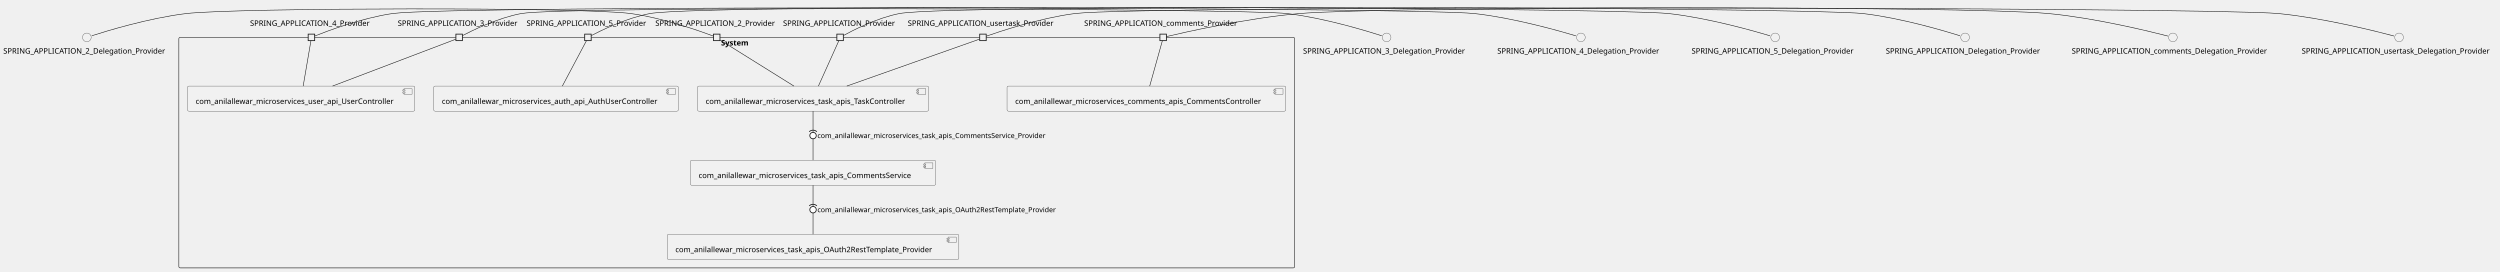
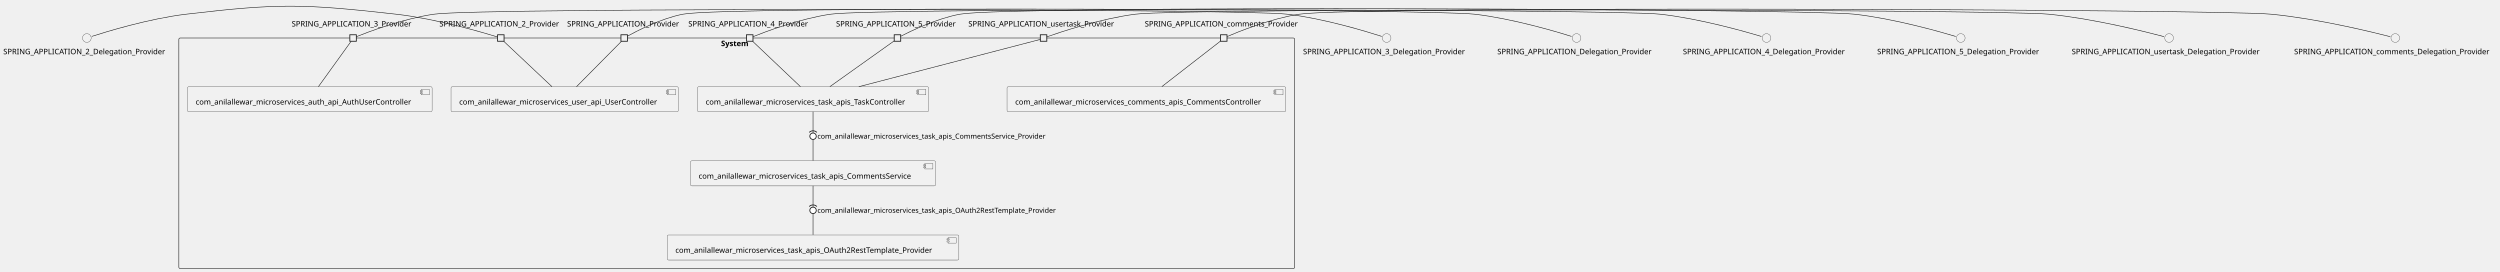
- <svg xmlns="http://www.w3.org/2000/svg" xmlns:xlink="http://www.w3.org/1999/xlink" contentStyleType="text/css" height="501px" preserveAspectRatio="none" style="width:4620px;height:501px;background:#FFFFFF;" version="1.1" viewBox="0 0 4620 501" width="4620px" zoomAndPan="magnify">
+ <svg xmlns="http://www.w3.org/2000/svg" xmlns:xlink="http://www.w3.org/1999/xlink" contentStyleType="text/css" height="502px" preserveAspectRatio="none" style="width:4620px;height:502px;background:#FFFFFF;" version="1.1" viewBox="0 0 4620 502" width="4620px" zoomAndPan="magnify">
  <defs />
  <g>
    <g id="cluster_System">
-       <rect fill="none" height="426" rx="2.5" ry="2.5" style="stroke:#181818;stroke-width:1.0;" width="2062" x="330.5" y="69.08" />
-       <text fill="#000000" font-family="sans-serif" font-size="14" font-weight="bold" lengthAdjust="spacing" textLength="58" x="1332.5" y="84.075">System</text>
+       <rect fill="none" height="426" rx="2.5" ry="2.5" style="stroke:#181818;stroke-width:1.0;" width="2062" x="330.5" y="70.24" />
+       <text fill="#000000" font-family="sans-serif" font-size="14" font-weight="bold" lengthAdjust="spacing" textLength="58" x="1332.5" y="85.235">System</text>
    </g>
    <g id="elem_com_anilallewar_microservices_auth_api_AuthUserController">
-       <a href="anilallewar-microservices-basics-spring-boot.repository#_k7vbSkcHEe-j0-7QzF_wYQ" target="_top" title="anilallewar-microservices-basics-spring-boot.repository#_k7vbSkcHEe-j0-7QzF_wYQ" xlink:actuate="onRequest" xlink:href="anilallewar-microservices-basics-spring-boot.repository#_k7vbSkcHEe-j0-7QzF_wYQ" xlink:show="new" xlink:title="anilallewar-microservices-basics-spring-boot.repository#_k7vbSkcHEe-j0-7QzF_wYQ" xlink:type="simple">
-         <rect fill="#F1F1F1" height="46.297" rx="2.5" ry="2.5" style="stroke:#181818;stroke-width:0.5;" width="452" x="801.5" y="159.08" />
-         <rect fill="#F1F1F1" height="10" style="stroke:#181818;stroke-width:0.5;" width="15" x="1233.5" y="164.08" />
-         <rect fill="#F1F1F1" height="2" style="stroke:#181818;stroke-width:0.5;" width="4" x="1231.5" y="166.08" />
-         <rect fill="#F1F1F1" height="2" style="stroke:#181818;stroke-width:0.5;" width="4" x="1231.5" y="170.08" />
-         <text fill="#000000" font-family="sans-serif" font-size="14" lengthAdjust="spacing" textLength="412" x="816.5" y="192.075">com_anilallewar_microservices_auth_api_AuthUserController</text>
+       <a href="anilallewar-microservices-basics-spring-boot.repository#_2BC9CkfQEe-qQeRFry1jWA" target="_top" title="anilallewar-microservices-basics-spring-boot.repository#_2BC9CkfQEe-qQeRFry1jWA" xlink:actuate="onRequest" xlink:href="anilallewar-microservices-basics-spring-boot.repository#_2BC9CkfQEe-qQeRFry1jWA" xlink:show="new" xlink:title="anilallewar-microservices-basics-spring-boot.repository#_2BC9CkfQEe-qQeRFry1jWA" xlink:type="simple">
+         <rect fill="#F1F1F1" height="46.297" rx="2.5" ry="2.5" style="stroke:#181818;stroke-width:0.5;" width="452" x="346.5" y="160.24" />
+         <rect fill="#F1F1F1" height="10" style="stroke:#181818;stroke-width:0.5;" width="15" x="778.5" y="165.24" />
+         <rect fill="#F1F1F1" height="2" style="stroke:#181818;stroke-width:0.5;" width="4" x="776.5" y="167.24" />
+         <rect fill="#F1F1F1" height="2" style="stroke:#181818;stroke-width:0.5;" width="4" x="776.5" y="171.24" />
+         <text fill="#000000" font-family="sans-serif" font-size="14" lengthAdjust="spacing" textLength="412" x="361.5" y="193.235">com_anilallewar_microservices_auth_api_AuthUserController</text>
      </a>
    </g>
    <g id="elem_com_anilallewar_microservices_comments_apis_CommentsController">
-       <a href="anilallewar-microservices-basics-spring-boot.repository#_k7vbSkcHEe-j0-7QzF_wYQ" target="_top" title="anilallewar-microservices-basics-spring-boot.repository#_k7vbSkcHEe-j0-7QzF_wYQ" xlink:actuate="onRequest" xlink:href="anilallewar-microservices-basics-spring-boot.repository#_k7vbSkcHEe-j0-7QzF_wYQ" xlink:show="new" xlink:title="anilallewar-microservices-basics-spring-boot.repository#_k7vbSkcHEe-j0-7QzF_wYQ" xlink:type="simple">
-         <rect fill="#F1F1F1" height="46.297" rx="2.5" ry="2.5" style="stroke:#181818;stroke-width:0.5;" width="515" x="1861" y="159.08" />
-         <rect fill="#F1F1F1" height="10" style="stroke:#181818;stroke-width:0.5;" width="15" x="2356" y="164.08" />
-         <rect fill="#F1F1F1" height="2" style="stroke:#181818;stroke-width:0.5;" width="4" x="2354" y="166.08" />
-         <rect fill="#F1F1F1" height="2" style="stroke:#181818;stroke-width:0.5;" width="4" x="2354" y="170.08" />
-         <text fill="#000000" font-family="sans-serif" font-size="14" lengthAdjust="spacing" textLength="475" x="1876" y="192.075">com_anilallewar_microservices_comments_apis_CommentsController</text>
+       <a href="anilallewar-microservices-basics-spring-boot.repository#_2BC9CkfQEe-qQeRFry1jWA" target="_top" title="anilallewar-microservices-basics-spring-boot.repository#_2BC9CkfQEe-qQeRFry1jWA" xlink:actuate="onRequest" xlink:href="anilallewar-microservices-basics-spring-boot.repository#_2BC9CkfQEe-qQeRFry1jWA" xlink:show="new" xlink:title="anilallewar-microservices-basics-spring-boot.repository#_2BC9CkfQEe-qQeRFry1jWA" xlink:type="simple">
+         <rect fill="#F1F1F1" height="46.297" rx="2.5" ry="2.5" style="stroke:#181818;stroke-width:0.5;" width="515" x="1861" y="160.24" />
+         <rect fill="#F1F1F1" height="10" style="stroke:#181818;stroke-width:0.5;" width="15" x="2356" y="165.24" />
+         <rect fill="#F1F1F1" height="2" style="stroke:#181818;stroke-width:0.5;" width="4" x="2354" y="167.24" />
+         <rect fill="#F1F1F1" height="2" style="stroke:#181818;stroke-width:0.5;" width="4" x="2354" y="171.24" />
+         <text fill="#000000" font-family="sans-serif" font-size="14" lengthAdjust="spacing" textLength="475" x="1876" y="193.235">com_anilallewar_microservices_comments_apis_CommentsController</text>
      </a>
    </g>
    <g id="elem_com_anilallewar_microservices_task_apis_CommentsService">
-       <a href="anilallewar-microservices-basics-spring-boot.repository#_k7vbSkcHEe-j0-7QzF_wYQ" target="_top" title="anilallewar-microservices-basics-spring-boot.repository#_k7vbSkcHEe-j0-7QzF_wYQ" xlink:actuate="onRequest" xlink:href="anilallewar-microservices-basics-spring-boot.repository#_k7vbSkcHEe-j0-7QzF_wYQ" xlink:show="new" xlink:title="anilallewar-microservices-basics-spring-boot.repository#_k7vbSkcHEe-j0-7QzF_wYQ" xlink:type="simple">
-         <rect fill="#F1F1F1" height="46.297" rx="2.5" ry="2.5" style="stroke:#181818;stroke-width:0.5;" width="453" x="1276" y="296.08" />
-         <rect fill="#F1F1F1" height="10" style="stroke:#181818;stroke-width:0.5;" width="15" x="1709" y="301.08" />
-         <rect fill="#F1F1F1" height="2" style="stroke:#181818;stroke-width:0.5;" width="4" x="1707" y="303.08" />
-         <rect fill="#F1F1F1" height="2" style="stroke:#181818;stroke-width:0.5;" width="4" x="1707" y="307.08" />
-         <text fill="#000000" font-family="sans-serif" font-size="14" lengthAdjust="spacing" textLength="413" x="1291" y="329.075">com_anilallewar_microservices_task_apis_CommentsService</text>
+       <a href="anilallewar-microservices-basics-spring-boot.repository#_2BC9CkfQEe-qQeRFry1jWA" target="_top" title="anilallewar-microservices-basics-spring-boot.repository#_2BC9CkfQEe-qQeRFry1jWA" xlink:actuate="onRequest" xlink:href="anilallewar-microservices-basics-spring-boot.repository#_2BC9CkfQEe-qQeRFry1jWA" xlink:show="new" xlink:title="anilallewar-microservices-basics-spring-boot.repository#_2BC9CkfQEe-qQeRFry1jWA" xlink:type="simple">
+         <rect fill="#F1F1F1" height="46.297" rx="2.5" ry="2.5" style="stroke:#181818;stroke-width:0.5;" width="453" x="1276" y="297.24" />
+         <rect fill="#F1F1F1" height="10" style="stroke:#181818;stroke-width:0.5;" width="15" x="1709" y="302.24" />
+         <rect fill="#F1F1F1" height="2" style="stroke:#181818;stroke-width:0.5;" width="4" x="1707" y="304.24" />
+         <rect fill="#F1F1F1" height="2" style="stroke:#181818;stroke-width:0.5;" width="4" x="1707" y="308.24" />
+         <text fill="#000000" font-family="sans-serif" font-size="14" lengthAdjust="spacing" textLength="413" x="1291" y="330.235">com_anilallewar_microservices_task_apis_CommentsService</text>
      </a>
    </g>
    <g id="elem_com_anilallewar_microservices_task_apis_OAuth2RestTemplate_Provider">
-       <a href="anilallewar-microservices-basics-spring-boot.repository#_k7vbSkcHEe-j0-7QzF_wYQ" target="_top" title="anilallewar-microservices-basics-spring-boot.repository#_k7vbSkcHEe-j0-7QzF_wYQ" xlink:actuate="onRequest" xlink:href="anilallewar-microservices-basics-spring-boot.repository#_k7vbSkcHEe-j0-7QzF_wYQ" xlink:show="new" xlink:title="anilallewar-microservices-basics-spring-boot.repository#_k7vbSkcHEe-j0-7QzF_wYQ" xlink:type="simple">
-         <rect fill="#F1F1F1" height="46.297" rx="2.5" ry="2.5" style="stroke:#181818;stroke-width:0.5;" width="539" x="1233" y="433.08" />
-         <rect fill="#F1F1F1" height="10" style="stroke:#181818;stroke-width:0.5;" width="15" x="1752" y="438.08" />
-         <rect fill="#F1F1F1" height="2" style="stroke:#181818;stroke-width:0.5;" width="4" x="1750" y="440.08" />
-         <rect fill="#F1F1F1" height="2" style="stroke:#181818;stroke-width:0.5;" width="4" x="1750" y="444.08" />
-         <text fill="#000000" font-family="sans-serif" font-size="14" lengthAdjust="spacing" textLength="499" x="1248" y="466.075">com_anilallewar_microservices_task_apis_OAuth2RestTemplate_Provider</text>
+       <a href="anilallewar-microservices-basics-spring-boot.repository#_2BC9CkfQEe-qQeRFry1jWA" target="_top" title="anilallewar-microservices-basics-spring-boot.repository#_2BC9CkfQEe-qQeRFry1jWA" xlink:actuate="onRequest" xlink:href="anilallewar-microservices-basics-spring-boot.repository#_2BC9CkfQEe-qQeRFry1jWA" xlink:show="new" xlink:title="anilallewar-microservices-basics-spring-boot.repository#_2BC9CkfQEe-qQeRFry1jWA" xlink:type="simple">
+         <rect fill="#F1F1F1" height="46.297" rx="2.5" ry="2.5" style="stroke:#181818;stroke-width:0.5;" width="539" x="1233" y="434.24" />
+         <rect fill="#F1F1F1" height="10" style="stroke:#181818;stroke-width:0.5;" width="15" x="1752" y="439.24" />
+         <rect fill="#F1F1F1" height="2" style="stroke:#181818;stroke-width:0.5;" width="4" x="1750" y="441.24" />
+         <rect fill="#F1F1F1" height="2" style="stroke:#181818;stroke-width:0.5;" width="4" x="1750" y="445.24" />
+         <text fill="#000000" font-family="sans-serif" font-size="14" lengthAdjust="spacing" textLength="499" x="1248" y="467.235">com_anilallewar_microservices_task_apis_OAuth2RestTemplate_Provider</text>
      </a>
    </g>
    <g id="elem_com_anilallewar_microservices_task_apis_TaskController">
-       <a href="anilallewar-microservices-basics-spring-boot.repository#_k7vbSkcHEe-j0-7QzF_wYQ" target="_top" title="anilallewar-microservices-basics-spring-boot.repository#_k7vbSkcHEe-j0-7QzF_wYQ" xlink:actuate="onRequest" xlink:href="anilallewar-microservices-basics-spring-boot.repository#_k7vbSkcHEe-j0-7QzF_wYQ" xlink:show="new" xlink:title="anilallewar-microservices-basics-spring-boot.repository#_k7vbSkcHEe-j0-7QzF_wYQ" xlink:type="simple">
-         <rect fill="#F1F1F1" height="46.297" rx="2.5" ry="2.5" style="stroke:#181818;stroke-width:0.5;" width="427" x="1289" y="159.08" />
-         <rect fill="#F1F1F1" height="10" style="stroke:#181818;stroke-width:0.5;" width="15" x="1696" y="164.08" />
-         <rect fill="#F1F1F1" height="2" style="stroke:#181818;stroke-width:0.5;" width="4" x="1694" y="166.08" />
-         <rect fill="#F1F1F1" height="2" style="stroke:#181818;stroke-width:0.5;" width="4" x="1694" y="170.08" />
-         <text fill="#000000" font-family="sans-serif" font-size="14" lengthAdjust="spacing" textLength="387" x="1304" y="192.075">com_anilallewar_microservices_task_apis_TaskController</text>
+       <a href="anilallewar-microservices-basics-spring-boot.repository#_2BC9CkfQEe-qQeRFry1jWA" target="_top" title="anilallewar-microservices-basics-spring-boot.repository#_2BC9CkfQEe-qQeRFry1jWA" xlink:actuate="onRequest" xlink:href="anilallewar-microservices-basics-spring-boot.repository#_2BC9CkfQEe-qQeRFry1jWA" xlink:show="new" xlink:title="anilallewar-microservices-basics-spring-boot.repository#_2BC9CkfQEe-qQeRFry1jWA" xlink:type="simple">
+         <rect fill="#F1F1F1" height="46.297" rx="2.5" ry="2.5" style="stroke:#181818;stroke-width:0.5;" width="427" x="1289" y="160.24" />
+         <rect fill="#F1F1F1" height="10" style="stroke:#181818;stroke-width:0.5;" width="15" x="1696" y="165.24" />
+         <rect fill="#F1F1F1" height="2" style="stroke:#181818;stroke-width:0.5;" width="4" x="1694" y="167.24" />
+         <rect fill="#F1F1F1" height="2" style="stroke:#181818;stroke-width:0.5;" width="4" x="1694" y="171.24" />
+         <text fill="#000000" font-family="sans-serif" font-size="14" lengthAdjust="spacing" textLength="387" x="1304" y="193.235">com_anilallewar_microservices_task_apis_TaskController</text>
      </a>
    </g>
    <g id="elem_com_anilallewar_microservices_user_api_UserController">
-       <a href="anilallewar-microservices-basics-spring-boot.repository#_k7vbSkcHEe-j0-7QzF_wYQ" target="_top" title="anilallewar-microservices-basics-spring-boot.repository#_k7vbSkcHEe-j0-7QzF_wYQ" xlink:actuate="onRequest" xlink:href="anilallewar-microservices-basics-spring-boot.repository#_k7vbSkcHEe-j0-7QzF_wYQ" xlink:show="new" xlink:title="anilallewar-microservices-basics-spring-boot.repository#_k7vbSkcHEe-j0-7QzF_wYQ" xlink:type="simple">
-         <rect fill="#F1F1F1" height="46.297" rx="2.5" ry="2.5" style="stroke:#181818;stroke-width:0.5;" width="420" x="346.5" y="159.08" />
-         <rect fill="#F1F1F1" height="10" style="stroke:#181818;stroke-width:0.5;" width="15" x="746.5" y="164.08" />
-         <rect fill="#F1F1F1" height="2" style="stroke:#181818;stroke-width:0.5;" width="4" x="744.5" y="166.08" />
-         <rect fill="#F1F1F1" height="2" style="stroke:#181818;stroke-width:0.5;" width="4" x="744.5" y="170.08" />
-         <text fill="#000000" font-family="sans-serif" font-size="14" lengthAdjust="spacing" textLength="380" x="361.5" y="192.075">com_anilallewar_microservices_user_api_UserController</text>
+       <a href="anilallewar-microservices-basics-spring-boot.repository#_2BC9CkfQEe-qQeRFry1jWA" target="_top" title="anilallewar-microservices-basics-spring-boot.repository#_2BC9CkfQEe-qQeRFry1jWA" xlink:actuate="onRequest" xlink:href="anilallewar-microservices-basics-spring-boot.repository#_2BC9CkfQEe-qQeRFry1jWA" xlink:show="new" xlink:title="anilallewar-microservices-basics-spring-boot.repository#_2BC9CkfQEe-qQeRFry1jWA" xlink:type="simple">
+         <rect fill="#F1F1F1" height="46.297" rx="2.5" ry="2.5" style="stroke:#181818;stroke-width:0.5;" width="420" x="833.5" y="160.24" />
+         <rect fill="#F1F1F1" height="10" style="stroke:#181818;stroke-width:0.5;" width="15" x="1233.5" y="165.24" />
+         <rect fill="#F1F1F1" height="2" style="stroke:#181818;stroke-width:0.5;" width="4" x="1231.5" y="167.24" />
+         <rect fill="#F1F1F1" height="2" style="stroke:#181818;stroke-width:0.5;" width="4" x="1231.5" y="171.24" />
+         <text fill="#000000" font-family="sans-serif" font-size="14" lengthAdjust="spacing" textLength="380" x="848.5" y="193.235">com_anilallewar_microservices_user_api_UserController</text>
      </a>
    </g>
-     <text fill="#000000" font-family="sans-serif" font-size="14" lengthAdjust="spacing" textLength="227" x="1211" y="47.778">SPRING_APPLICATION_2_Provider</text>
-     <rect fill="#F1F1F1" height="12" style="stroke:#181818;stroke-width:1.5;" width="12" x="1318.5" y="63.08" />
-     <text fill="#000000" font-family="sans-serif" font-size="14" lengthAdjust="spacing" textLength="227" x="735" y="47.778">SPRING_APPLICATION_3_Provider</text>
-     <rect fill="#F1F1F1" height="12" style="stroke:#181818;stroke-width:1.5;" width="12" x="842.5" y="63.08" />
-     <text fill="#000000" font-family="sans-serif" font-size="14" lengthAdjust="spacing" textLength="227" x="462" y="47.778">SPRING_APPLICATION_4_Provider</text>
-     <rect fill="#F1F1F1" height="12" style="stroke:#181818;stroke-width:1.5;" width="12" x="569.5" y="63.08" />
-     <text fill="#000000" font-family="sans-serif" font-size="14" lengthAdjust="spacing" textLength="227" x="973" y="47.778">SPRING_APPLICATION_5_Provider</text>
-     <rect fill="#F1F1F1" height="12" style="stroke:#181818;stroke-width:1.5;" width="12" x="1080.5" y="63.08" />
-     <text fill="#000000" font-family="sans-serif" font-size="14" lengthAdjust="spacing" textLength="211" x="1447" y="47.778">SPRING_APPLICATION_Provider</text>
-     <rect fill="#F1F1F1" height="12" style="stroke:#181818;stroke-width:1.5;" width="12" x="1546.5" y="63.08" />
-     <text fill="#000000" font-family="sans-serif" font-size="14" lengthAdjust="spacing" textLength="292" x="2003.5" y="47.778">SPRING_APPLICATION_comments_Provider</text>
-     <rect fill="#F1F1F1" height="12" style="stroke:#181818;stroke-width:1.5;" width="12" x="2143.5" y="63.08" />
-     <text fill="#000000" font-family="sans-serif" font-size="14" lengthAdjust="spacing" textLength="278" x="1677.5" y="47.778">SPRING_APPLICATION_usertask_Provider</text>
-     <rect fill="#F1F1F1" height="12" style="stroke:#181818;stroke-width:1.5;" width="12" x="1810.5" y="63.08" />
+     <text fill="#000000" font-family="sans-serif" font-size="14" lengthAdjust="spacing" textLength="227" x="812" y="48.938">SPRING_APPLICATION_2_Provider</text>
+     <rect fill="#F1F1F1" height="12" style="stroke:#181818;stroke-width:1.5;" width="12" x="919.5" y="64.24" />
+     <text fill="#000000" font-family="sans-serif" font-size="14" lengthAdjust="spacing" textLength="227" x="539" y="48.938">SPRING_APPLICATION_3_Provider</text>
+     <rect fill="#F1F1F1" height="12" style="stroke:#181818;stroke-width:1.5;" width="12" x="646.5" y="64.24" />
+     <text fill="#000000" font-family="sans-serif" font-size="14" lengthAdjust="spacing" textLength="227" x="1272" y="48.938">SPRING_APPLICATION_4_Provider</text>
+     <rect fill="#F1F1F1" height="12" style="stroke:#181818;stroke-width:1.5;" width="12" x="1379.5" y="64.24" />
+     <text fill="#000000" font-family="sans-serif" font-size="14" lengthAdjust="spacing" textLength="227" x="1545" y="48.938">SPRING_APPLICATION_5_Provider</text>
+     <rect fill="#F1F1F1" height="12" style="stroke:#181818;stroke-width:1.5;" width="12" x="1652.5" y="64.24" />
+     <text fill="#000000" font-family="sans-serif" font-size="14" lengthAdjust="spacing" textLength="211" x="1048" y="48.938">SPRING_APPLICATION_Provider</text>
+     <rect fill="#F1F1F1" height="12" style="stroke:#181818;stroke-width:1.5;" width="12" x="1147.5" y="64.24" />
+     <text fill="#000000" font-family="sans-serif" font-size="14" lengthAdjust="spacing" textLength="292" x="2115.5" y="48.938">SPRING_APPLICATION_comments_Provider</text>
+     <rect fill="#F1F1F1" height="12" style="stroke:#181818;stroke-width:1.5;" width="12" x="2255.5" y="64.24" />
+     <text fill="#000000" font-family="sans-serif" font-size="14" lengthAdjust="spacing" textLength="278" x="1789.5" y="48.938">SPRING_APPLICATION_usertask_Provider</text>
+     <rect fill="#F1F1F1" height="12" style="stroke:#181818;stroke-width:1.5;" width="12" x="1922.5" y="64.24" />
    <g id="elem_SPRING_APPLICATION_2_Delegation_Provider">
-       <ellipse cx="160.5" cy="69.08" fill="#F1F1F1" rx="8" ry="8" style="stroke:#181818;stroke-width:0.5;" />
-       <text fill="#000000" font-family="sans-serif" font-size="14" lengthAdjust="spacing" textLength="309" x="6" y="99.075">SPRING_APPLICATION_2_Delegation_Provider</text>
+       <ellipse cx="160.5" cy="70.24" fill="#F1F1F1" rx="8" ry="8" style="stroke:#181818;stroke-width:0.5;" />
+       <text fill="#000000" font-family="sans-serif" font-size="14" lengthAdjust="spacing" textLength="309" x="6" y="100.235">SPRING_APPLICATION_2_Delegation_Provider</text>
    </g>
    <g id="elem_SPRING_APPLICATION_3_Delegation_Provider">
-       <ellipse cx="2562.5" cy="69.08" fill="#F1F1F1" rx="8" ry="8" style="stroke:#181818;stroke-width:0.5;" />
-       <text fill="#000000" font-family="sans-serif" font-size="14" lengthAdjust="spacing" textLength="309" x="2408" y="99.075">SPRING_APPLICATION_3_Delegation_Provider</text>
+       <ellipse cx="2562.5" cy="70.24" fill="#F1F1F1" rx="8" ry="8" style="stroke:#181818;stroke-width:0.5;" />
+       <text fill="#000000" font-family="sans-serif" font-size="14" lengthAdjust="spacing" textLength="309" x="2408" y="100.235">SPRING_APPLICATION_3_Delegation_Provider</text>
    </g>
    <g id="elem_SPRING_APPLICATION_4_Delegation_Provider">
-       <ellipse cx="2921.5" cy="69.08" fill="#F1F1F1" rx="8" ry="8" style="stroke:#181818;stroke-width:0.5;" />
-       <text fill="#000000" font-family="sans-serif" font-size="14" lengthAdjust="spacing" textLength="309" x="2767" y="99.075">SPRING_APPLICATION_4_Delegation_Provider</text>
+       <ellipse cx="3264.5" cy="70.24" fill="#F1F1F1" rx="8" ry="8" style="stroke:#181818;stroke-width:0.5;" />
+       <text fill="#000000" font-family="sans-serif" font-size="14" lengthAdjust="spacing" textLength="309" x="3110" y="100.235">SPRING_APPLICATION_4_Delegation_Provider</text>
    </g>
    <g id="elem_SPRING_APPLICATION_5_Delegation_Provider">
-       <ellipse cx="3280.5" cy="69.08" fill="#F1F1F1" rx="8" ry="8" style="stroke:#181818;stroke-width:0.5;" />
-       <text fill="#000000" font-family="sans-serif" font-size="14" lengthAdjust="spacing" textLength="309" x="3126" y="99.075">SPRING_APPLICATION_5_Delegation_Provider</text>
+       <ellipse cx="3623.5" cy="70.24" fill="#F1F1F1" rx="8" ry="8" style="stroke:#181818;stroke-width:0.5;" />
+       <text fill="#000000" font-family="sans-serif" font-size="14" lengthAdjust="spacing" textLength="309" x="3469" y="100.235">SPRING_APPLICATION_5_Delegation_Provider</text>
    </g>
    <g id="elem_SPRING_APPLICATION_Delegation_Provider">
-       <ellipse cx="3631.5" cy="69.08" fill="#F1F1F1" rx="8" ry="8" style="stroke:#181818;stroke-width:0.5;" />
-       <text fill="#000000" font-family="sans-serif" font-size="14" lengthAdjust="spacing" textLength="293" x="3485" y="99.075">SPRING_APPLICATION_Delegation_Provider</text>
+       <ellipse cx="2913.5" cy="70.24" fill="#F1F1F1" rx="8" ry="8" style="stroke:#181818;stroke-width:0.5;" />
+       <text fill="#000000" font-family="sans-serif" font-size="14" lengthAdjust="spacing" textLength="293" x="2767" y="100.235">SPRING_APPLICATION_Delegation_Provider</text>
    </g>
    <g id="elem_SPRING_APPLICATION_comments_Delegation_Provider">
-       <ellipse cx="4015.5" cy="69.08" fill="#F1F1F1" rx="8" ry="8" style="stroke:#181818;stroke-width:0.5;" />
-       <text fill="#000000" font-family="sans-serif" font-size="14" lengthAdjust="spacing" textLength="374" x="3828.5" y="99.075">SPRING_APPLICATION_comments_Delegation_Provider</text>
+       <ellipse cx="4426.5" cy="70.24" fill="#F1F1F1" rx="8" ry="8" style="stroke:#181818;stroke-width:0.5;" />
+       <text fill="#000000" font-family="sans-serif" font-size="14" lengthAdjust="spacing" textLength="374" x="4239.5" y="100.235">SPRING_APPLICATION_comments_Delegation_Provider</text>
    </g>
    <g id="elem_SPRING_APPLICATION_usertask_Delegation_Provider">
-       <ellipse cx="4433.5" cy="69.08" fill="#F1F1F1" rx="8" ry="8" style="stroke:#181818;stroke-width:0.5;" />
-       <text fill="#000000" font-family="sans-serif" font-size="14" lengthAdjust="spacing" textLength="360" x="4253.5" y="99.075">SPRING_APPLICATION_usertask_Delegation_Provider</text>
+       <ellipse cx="4008.5" cy="70.24" fill="#F1F1F1" rx="8" ry="8" style="stroke:#181818;stroke-width:0.5;" />
+       <text fill="#000000" font-family="sans-serif" font-size="14" lengthAdjust="spacing" textLength="360" x="3828.5" y="100.235">SPRING_APPLICATION_usertask_Delegation_Provider</text>
    </g>
    <g id="link_SPRING_APPLICATION_2_Delegation_Provider_SPRING_APPLICATION_2_Provider">
-       <path d="M169.53,66.11 C195.97,57.59 275.68,33.16 344,25.08 C434.7,14.36 1075.5,12.75 1166,25.08 C1226.84,33.37 1297.28,58.77 1318.29,66.69 " fill="none" id="SPRING_APPLICATION_2_Delegation_Provider-SPRING_APPLICATION_2_Provider" style="stroke:#181818;stroke-width:1.0;" />
+       <path d="M169.53,67.27 C195.97,58.75 275.68,34.32 344,26.24 C515.25,6 560.63,7 732,26.24 C806.98,34.66 895.28,60.87 919.24,68.28 " fill="none" id="SPRING_APPLICATION_2_Delegation_Provider-SPRING_APPLICATION_2_Provider" style="stroke:#181818;stroke-width:1.0;" />
    </g>
-     <g id="link_SPRING_APPLICATION_2_Provider_com_anilallewar_microservices_task_apis_TaskController">
-       <path d="M1330.84,74.03 C1352.33,87.43 1423.54,131.84 1467.2,159.07 " fill="none" id="SPRING_APPLICATION_2_Provider-com_anilallewar_microservices_task_apis_TaskController" style="stroke:#181818;stroke-width:1.0;" />
+     <g id="link_SPRING_APPLICATION_2_Provider_com_anilallewar_microservices_user_api_UserController">
+       <path d="M930.88,76.3 C946.39,90.89 991.89,133.7 1020.09,160.22 " fill="none" id="SPRING_APPLICATION_2_Provider-com_anilallewar_microservices_user_api_UserController" style="stroke:#181818;stroke-width:1.0;" />
    </g>
    <g id="link_SPRING_APPLICATION_3_Delegation_Provider_SPRING_APPLICATION_3_Provider">
-       <path d="M2553.47,66.11 C2527.03,57.59 2447.32,33.16 2379,25.08 C2300.88,15.84 1040.35,10.73 963,25.08 C919.66,33.12 871.55,56.93 854.72,65.74 " fill="none" id="SPRING_APPLICATION_3_Delegation_Provider-SPRING_APPLICATION_3_Provider" style="stroke:#181818;stroke-width:1.0;" />
+       <path d="M2553.47,67.27 C2527.03,58.75 2447.32,34.32 2379,26.24 C2291.99,15.95 888.72,13.74 802,26.24 C744.69,34.5 678.73,59.7 658.62,67.74 " fill="none" id="SPRING_APPLICATION_3_Delegation_Provider-SPRING_APPLICATION_3_Provider" style="stroke:#181818;stroke-width:1.0;" />
    </g>
-     <g id="link_SPRING_APPLICATION_3_Provider_com_anilallewar_microservices_user_api_UserController">
-       <path d="M842.4,72.4 C813.61,83.34 689.6,130.48 614.68,158.96 " fill="none" id="SPRING_APPLICATION_3_Provider-com_anilallewar_microservices_user_api_UserController" style="stroke:#181818;stroke-width:1.0;" />
+     <g id="link_SPRING_APPLICATION_3_Provider_com_anilallewar_microservices_auth_api_AuthUserController">
+       <path d="M648.85,76.3 C638.34,90.89 607.49,133.7 588.37,160.22 " fill="none" id="SPRING_APPLICATION_3_Provider-com_anilallewar_microservices_auth_api_AuthUserController" style="stroke:#181818;stroke-width:1.0;" />
    </g>
    <g id="link_SPRING_APPLICATION_4_Delegation_Provider_SPRING_APPLICATION_4_Provider">
-       <path d="M2912.22,66.23 C2884.27,57.82 2798.32,33.19 2725,25.08 C2614.56,12.87 834.98,9.23 725,25.08 C667.69,33.34 601.73,58.54 581.62,66.58 " fill="none" id="SPRING_APPLICATION_4_Delegation_Provider-SPRING_APPLICATION_4_Provider" style="stroke:#181818;stroke-width:1.0;" />
+       <path d="M3255.22,67.39 C3227.27,58.98 3141.32,34.35 3068,26.24 C2983.35,16.88 1619.3,14.09 1535,26.24 C1477.69,34.5 1411.73,59.7 1391.62,67.74 " fill="none" id="SPRING_APPLICATION_4_Delegation_Provider-SPRING_APPLICATION_4_Provider" style="stroke:#181818;stroke-width:1.0;" />
    </g>
-     <g id="link_SPRING_APPLICATION_4_Provider_com_anilallewar_microservices_user_api_UserController">
-       <path d="M574.63,75.14 C572.14,89.73 564.81,132.54 560.27,159.06 " fill="none" id="SPRING_APPLICATION_4_Provider-com_anilallewar_microservices_user_api_UserController" style="stroke:#181818;stroke-width:1.0;" />
+     <g id="link_SPRING_APPLICATION_4_Provider_com_anilallewar_microservices_task_apis_TaskController">
+       <path d="M1390.83,76.3 C1406.21,90.89 1451.33,133.7 1479.29,160.22 " fill="none" id="SPRING_APPLICATION_4_Provider-com_anilallewar_microservices_task_apis_TaskController" style="stroke:#181818;stroke-width:1.0;" />
    </g>
    <g id="link_SPRING_APPLICATION_5_Delegation_Provider_SPRING_APPLICATION_5_Provider">
-       <path d="M3271.22,66.23 C3243.27,57.82 3157.32,33.19 3084,25.08 C2980.02,13.58 1303.86,6 1201,25.08 C1157.66,33.12 1109.55,56.93 1092.72,65.74 " fill="none" id="SPRING_APPLICATION_5_Delegation_Provider-SPRING_APPLICATION_5_Provider" style="stroke:#181818;stroke-width:1.0;" />
+       <path d="M3614.22,67.39 C3586.27,58.98 3500.32,34.35 3427,26.24 C3335.72,16.15 1864.32,9.62 1774,26.24 C1730.1,34.32 1681.29,58.32 1664.53,67.03 " fill="none" id="SPRING_APPLICATION_5_Delegation_Provider-SPRING_APPLICATION_5_Provider" style="stroke:#181818;stroke-width:1.0;" />
    </g>
-     <g id="link_SPRING_APPLICATION_5_Provider_com_anilallewar_microservices_auth_api_AuthUserController">
-       <path d="M1083.81,75.14 C1076.06,89.73 1053.3,132.54 1039.2,159.06 " fill="none" id="SPRING_APPLICATION_5_Provider-com_anilallewar_microservices_auth_api_AuthUserController" style="stroke:#181818;stroke-width:1.0;" />
+     <g id="link_SPRING_APPLICATION_5_Provider_com_anilallewar_microservices_task_apis_TaskController">
+       <path d="M1652.19,75.73 C1632.53,89.72 1571.4,133.22 1533.61,160.1 " fill="none" id="SPRING_APPLICATION_5_Provider-com_anilallewar_microservices_task_apis_TaskController" style="stroke:#181818;stroke-width:1.0;" />
    </g>
    <g id="link_SPRING_APPLICATION_Delegation_Provider_SPRING_APPLICATION_Provider">
-       <path d="M3622.22,66.11 C3595.04,57.59 3513.11,33.15 3443,25.08 C3344.71,13.76 1759.14,6.29 1662,25.08 C1620.56,33.09 1574.91,56.7 1558.66,65.62 " fill="none" id="SPRING_APPLICATION_Delegation_Provider-SPRING_APPLICATION_Provider" style="stroke:#181818;stroke-width:1.0;" />
+       <path d="M2904.22,67.27 C2877.04,58.75 2795.11,34.31 2725,26.24 C2644.26,16.94 1341.77,10.68 1262,26.24 C1220.9,34.26 1175.69,57.86 1159.6,66.78 " fill="none" id="SPRING_APPLICATION_Delegation_Provider-SPRING_APPLICATION_Provider" style="stroke:#181818;stroke-width:1.0;" />
    </g>
-     <g id="link_SPRING_APPLICATION_Provider_com_anilallewar_microservices_task_apis_TaskController">
-       <path d="M1550.22,75.14 C1543.65,89.73 1524.37,132.54 1512.42,159.06 " fill="none" id="SPRING_APPLICATION_Provider-com_anilallewar_microservices_task_apis_TaskController" style="stroke:#181818;stroke-width:1.0;" />
+     <g id="link_SPRING_APPLICATION_Provider_com_anilallewar_microservices_user_api_UserController">
+       <path d="M1148.49,76.3 C1134.03,90.89 1091.61,133.7 1065.32,160.22 " fill="none" id="SPRING_APPLICATION_Provider-com_anilallewar_microservices_user_api_UserController" style="stroke:#181818;stroke-width:1.0;" />
    </g>
    <g id="link_SPRING_APPLICATION_comments_Delegation_Provider_SPRING_APPLICATION_comments_Provider">
-       <path d="M4006.41,66.69 C3975.69,58.76 3872.83,33.33 3786,25.08 C3632.8,10.53 2554.31,11.77 2401,25.08 C2302.08,33.67 2183.72,60.91 2155.67,67.59 " fill="none" id="SPRING_APPLICATION_comments_Delegation_Provider-SPRING_APPLICATION_comments_Provider" style="stroke:#181818;stroke-width:1.0;" />
+       <path d="M4417.41,67.85 C4386.69,59.92 4283.83,34.49 4197,26.24 C4097.67,16.8 2499.62,11.06 2401,26.24 C2347.79,34.43 2287.04,59.23 2267.73,67.51 " fill="none" id="SPRING_APPLICATION_comments_Delegation_Provider-SPRING_APPLICATION_comments_Provider" style="stroke:#181818;stroke-width:1.0;" />
    </g>
    <g id="link_SPRING_APPLICATION_comments_Provider_com_anilallewar_microservices_comments_apis_CommentsController">
-       <path d="M2148.09,75.14 C2144.01,89.73 2132.06,132.54 2124.65,159.06 " fill="none" id="SPRING_APPLICATION_comments_Provider-com_anilallewar_microservices_comments_apis_CommentsController" style="stroke:#181818;stroke-width:1.0;" />
+       <path d="M2255.36,76.01 C2236.97,90.28 2181.51,133.33 2147.09,160.04 " fill="none" id="SPRING_APPLICATION_comments_Provider-com_anilallewar_microservices_comments_apis_CommentsController" style="stroke:#181818;stroke-width:1.0;" />
    </g>
    <g id="link_SPRING_APPLICATION_usertask_Delegation_Provider_SPRING_APPLICATION_usertask_Provider">
-       <path d="M4424.27,66.58 C4394,58.52 4294.86,33.29 4211,25.08 C4087.98,13.03 2108.62,9.42 1986,25.08 C1920.56,33.44 1844.27,59.24 1822.55,66.91 " fill="none" id="SPRING_APPLICATION_usertask_Delegation_Provider-SPRING_APPLICATION_usertask_Provider" style="stroke:#181818;stroke-width:1.0;" />
+       <path d="M3999.27,67.74 C3969,59.68 3869.86,34.45 3786,26.24 C3692.67,17.1 2191.02,14.36 2098,26.24 C2032.56,34.6 1956.27,60.4 1934.55,68.07 " fill="none" id="SPRING_APPLICATION_usertask_Delegation_Provider-SPRING_APPLICATION_usertask_Provider" style="stroke:#181818;stroke-width:1.0;" />
    </g>
    <g id="link_SPRING_APPLICATION_usertask_Provider_com_anilallewar_microservices_task_apis_TaskController">
-       <path d="M1810.23,72.3 C1779.8,83.05 1645.76,130.44 1564.96,159 " fill="none" id="SPRING_APPLICATION_usertask_Provider-com_anilallewar_microservices_task_apis_TaskController" style="stroke:#181818;stroke-width:1.0;" />
+       <path d="M1922.48,72.81 C1886.63,82.15 1699.09,131.02 1587.1,160.2 " fill="none" id="SPRING_APPLICATION_usertask_Provider-com_anilallewar_microservices_task_apis_TaskController" style="stroke:#181818;stroke-width:1.0;" />
    </g>
    <g id="link_com_anilallewar_microservices_task_apis_TaskController_com_anilallewar_microservices_task_apis_CommentsService">
-       <path d="M1502.5,205.37 C1502.5,230.39 1502.5,270.73 1502.5,295.75 " fill="none" id="com_anilallewar_microservices_task_apis_TaskController-com_anilallewar_microservices_task_apis_CommentsService" style="stroke:#181818;stroke-width:1.0;" />
-       <text fill="#000000" font-family="sans-serif" font-size="13" lengthAdjust="spacing" textLength="447" x="1510.5" y="255.147">com_anilallewar_microservices_task_apis_CommentsService_Provider</text>
-       <path d="M1509.571,243.489 A10,10 0 0 0 1495.429 243.489" fill="none" style="stroke:#181818;stroke-width:1.5;" />
-       <ellipse cx="1502.5" cy="250.56" fill="#FFFFFF" rx="6" ry="6" style="stroke:#181818;stroke-width:1.5;" />
+       <path d="M1502.5,206.53 C1502.5,231.55 1502.5,271.89 1502.5,296.91 " fill="none" id="com_anilallewar_microservices_task_apis_TaskController-com_anilallewar_microservices_task_apis_CommentsService" style="stroke:#181818;stroke-width:1.0;" />
+       <text fill="#000000" font-family="sans-serif" font-size="13" lengthAdjust="spacing" textLength="447" x="1510.5" y="256.307">com_anilallewar_microservices_task_apis_CommentsService_Provider</text>
+       <path d="M1509.571,244.649 A10,10 0 0 0 1495.429 244.649" fill="none" style="stroke:#181818;stroke-width:1.5;" />
+       <ellipse cx="1502.5" cy="251.72" fill="#FFFFFF" rx="6" ry="6" style="stroke:#181818;stroke-width:1.5;" />
    </g>
    <g id="link_com_anilallewar_microservices_task_apis_CommentsService_com_anilallewar_microservices_task_apis_OAuth2RestTemplate_Provider">
-       <path d="M1502.5,342.37 C1502.5,367.39 1502.5,407.73 1502.5,432.75 " fill="none" id="com_anilallewar_microservices_task_apis_CommentsService-com_anilallewar_microservices_task_apis_OAuth2RestTemplate_Provider" style="stroke:#181818;stroke-width:1.0;" />
-       <text fill="#000000" font-family="sans-serif" font-size="13" lengthAdjust="spacing" textLength="465" x="1510.5" y="392.147">com_anilallewar_microservices_task_apis_OAuth2RestTemplate_Provider</text>
-       <path d="M1509.571,380.489 A10,10 0 0 0 1495.429 380.489" fill="none" style="stroke:#181818;stroke-width:1.5;" />
-       <ellipse cx="1502.5" cy="387.56" fill="#FFFFFF" rx="6" ry="6" style="stroke:#181818;stroke-width:1.5;" />
+       <path d="M1502.5,343.53 C1502.5,368.55 1502.5,408.89 1502.5,433.91 " fill="none" id="com_anilallewar_microservices_task_apis_CommentsService-com_anilallewar_microservices_task_apis_OAuth2RestTemplate_Provider" style="stroke:#181818;stroke-width:1.0;" />
+       <text fill="#000000" font-family="sans-serif" font-size="13" lengthAdjust="spacing" textLength="465" x="1510.5" y="393.307">com_anilallewar_microservices_task_apis_OAuth2RestTemplate_Provider</text>
+       <path d="M1509.571,381.649 A10,10 0 0 0 1495.429 381.649" fill="none" style="stroke:#181818;stroke-width:1.5;" />
+       <ellipse cx="1502.5" cy="388.72" fill="#FFFFFF" rx="6" ry="6" style="stroke:#181818;stroke-width:1.5;" />
    </g>
  </g>
</svg>
